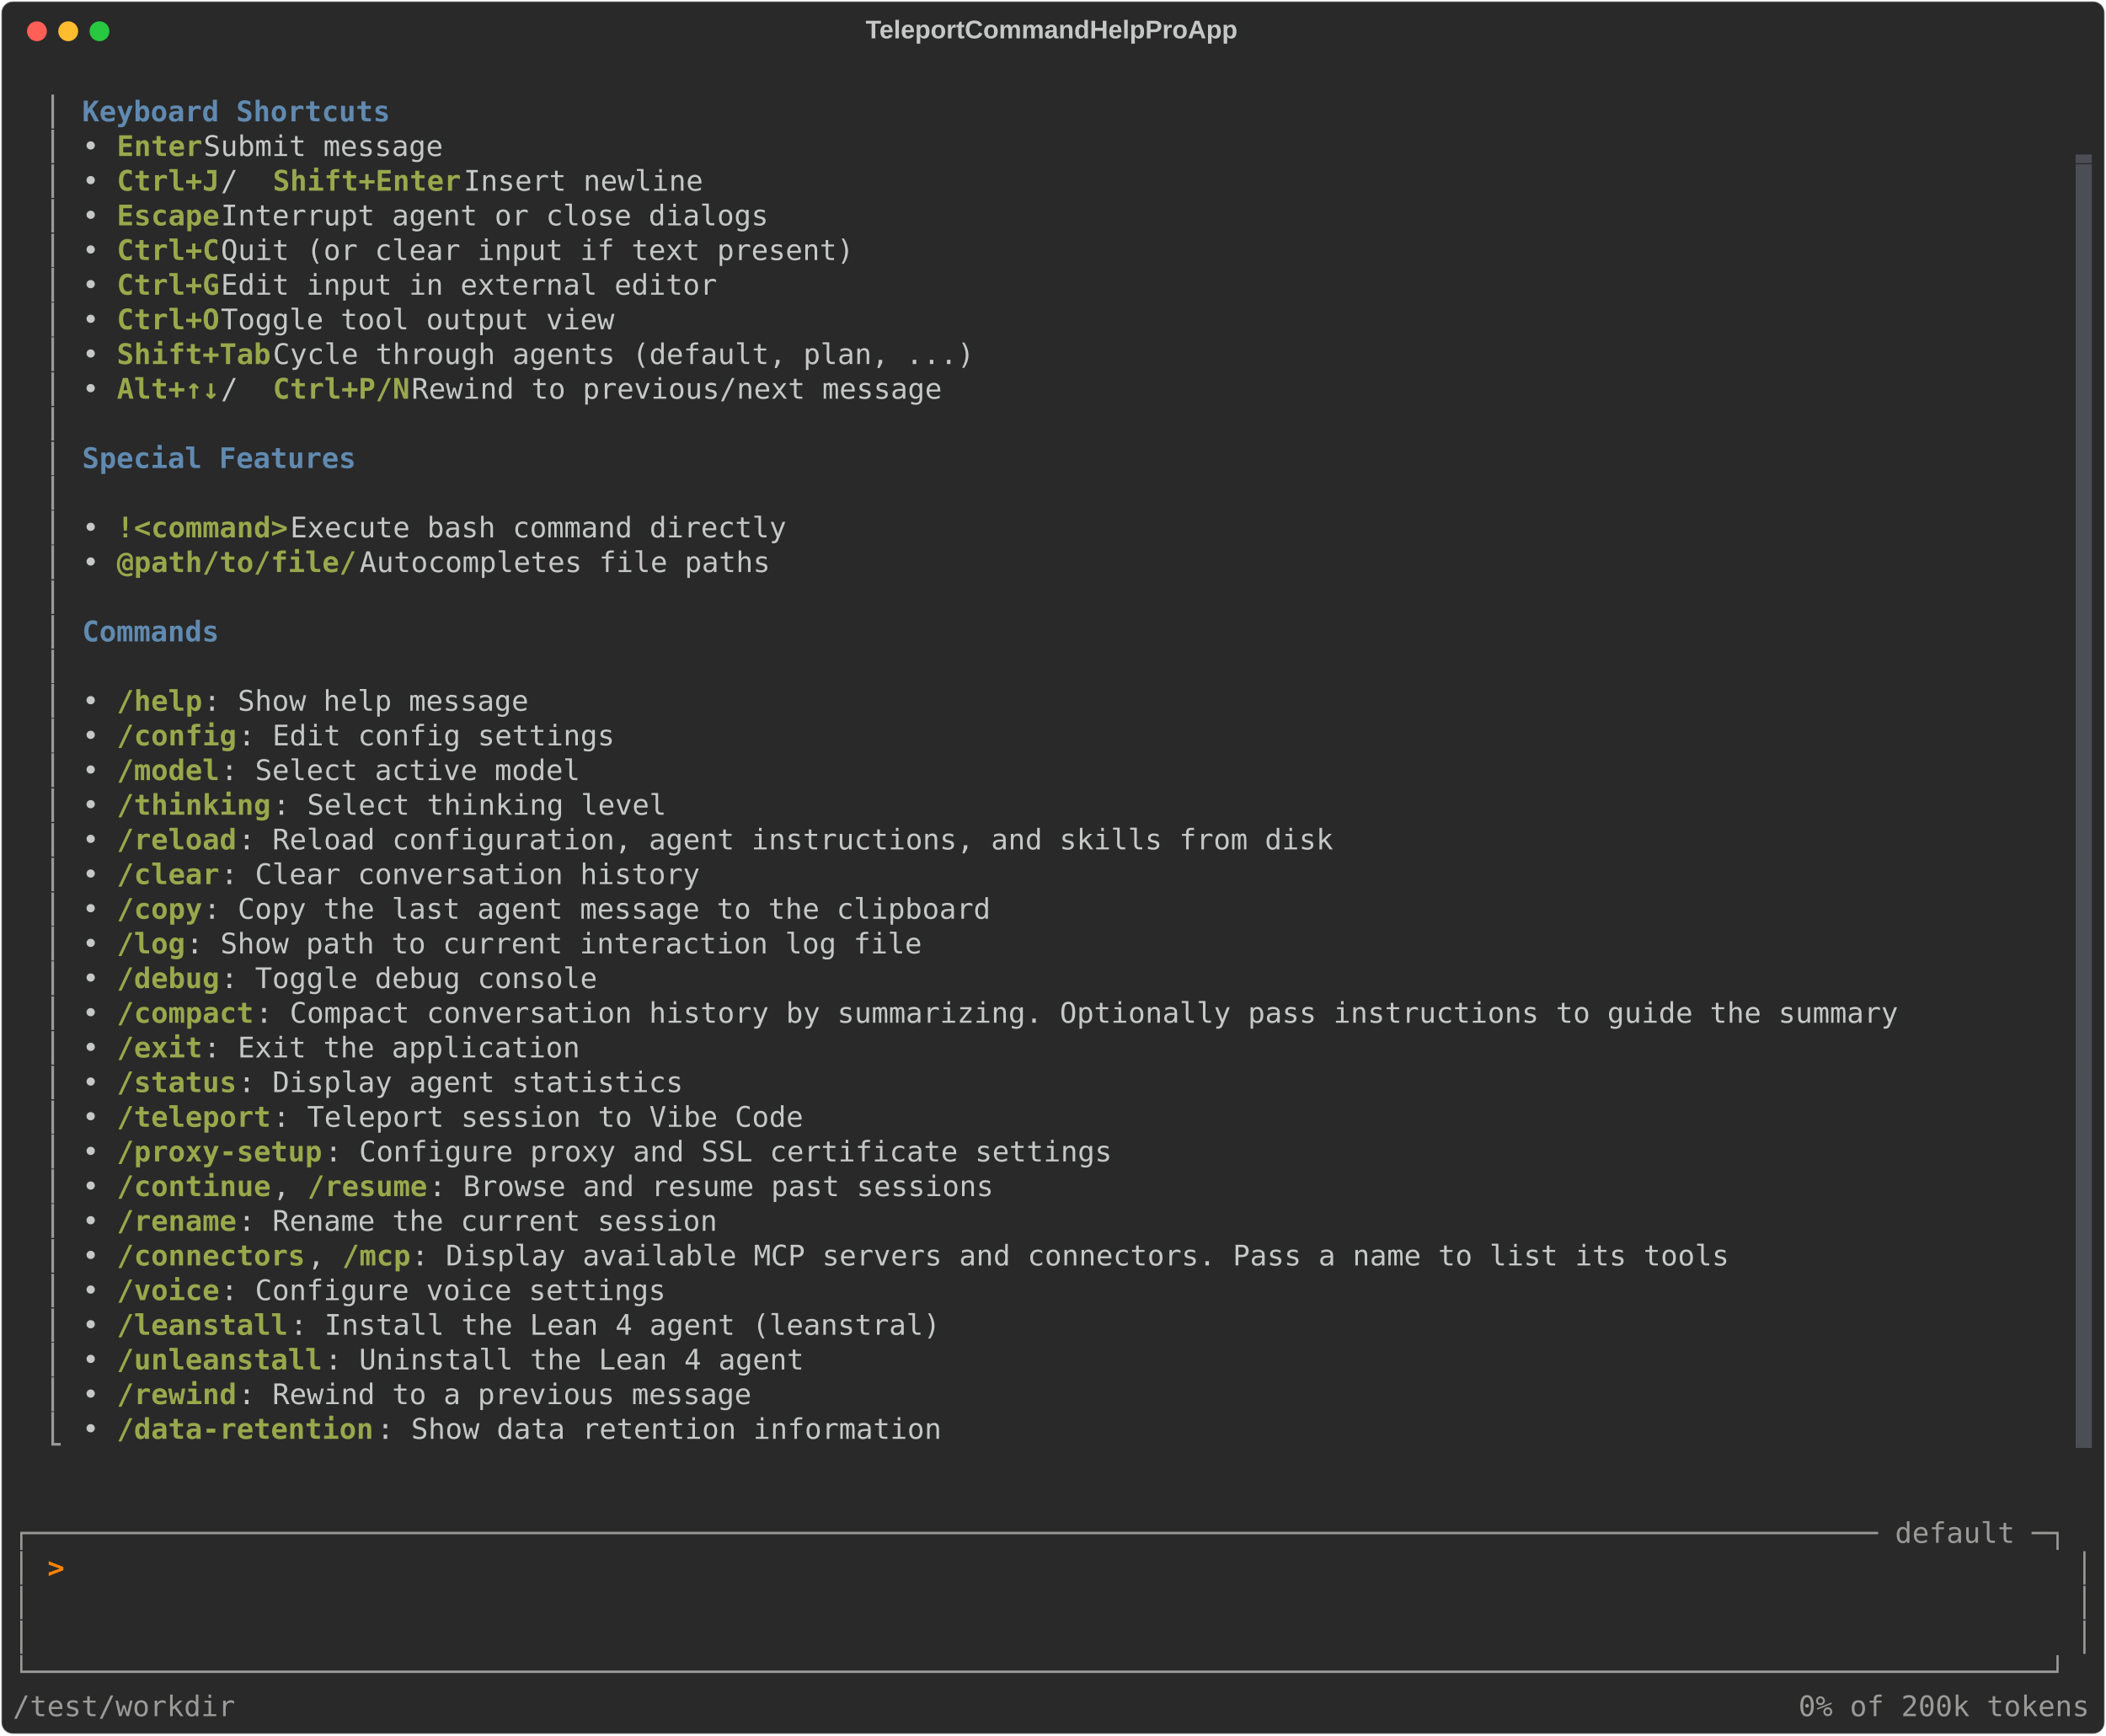
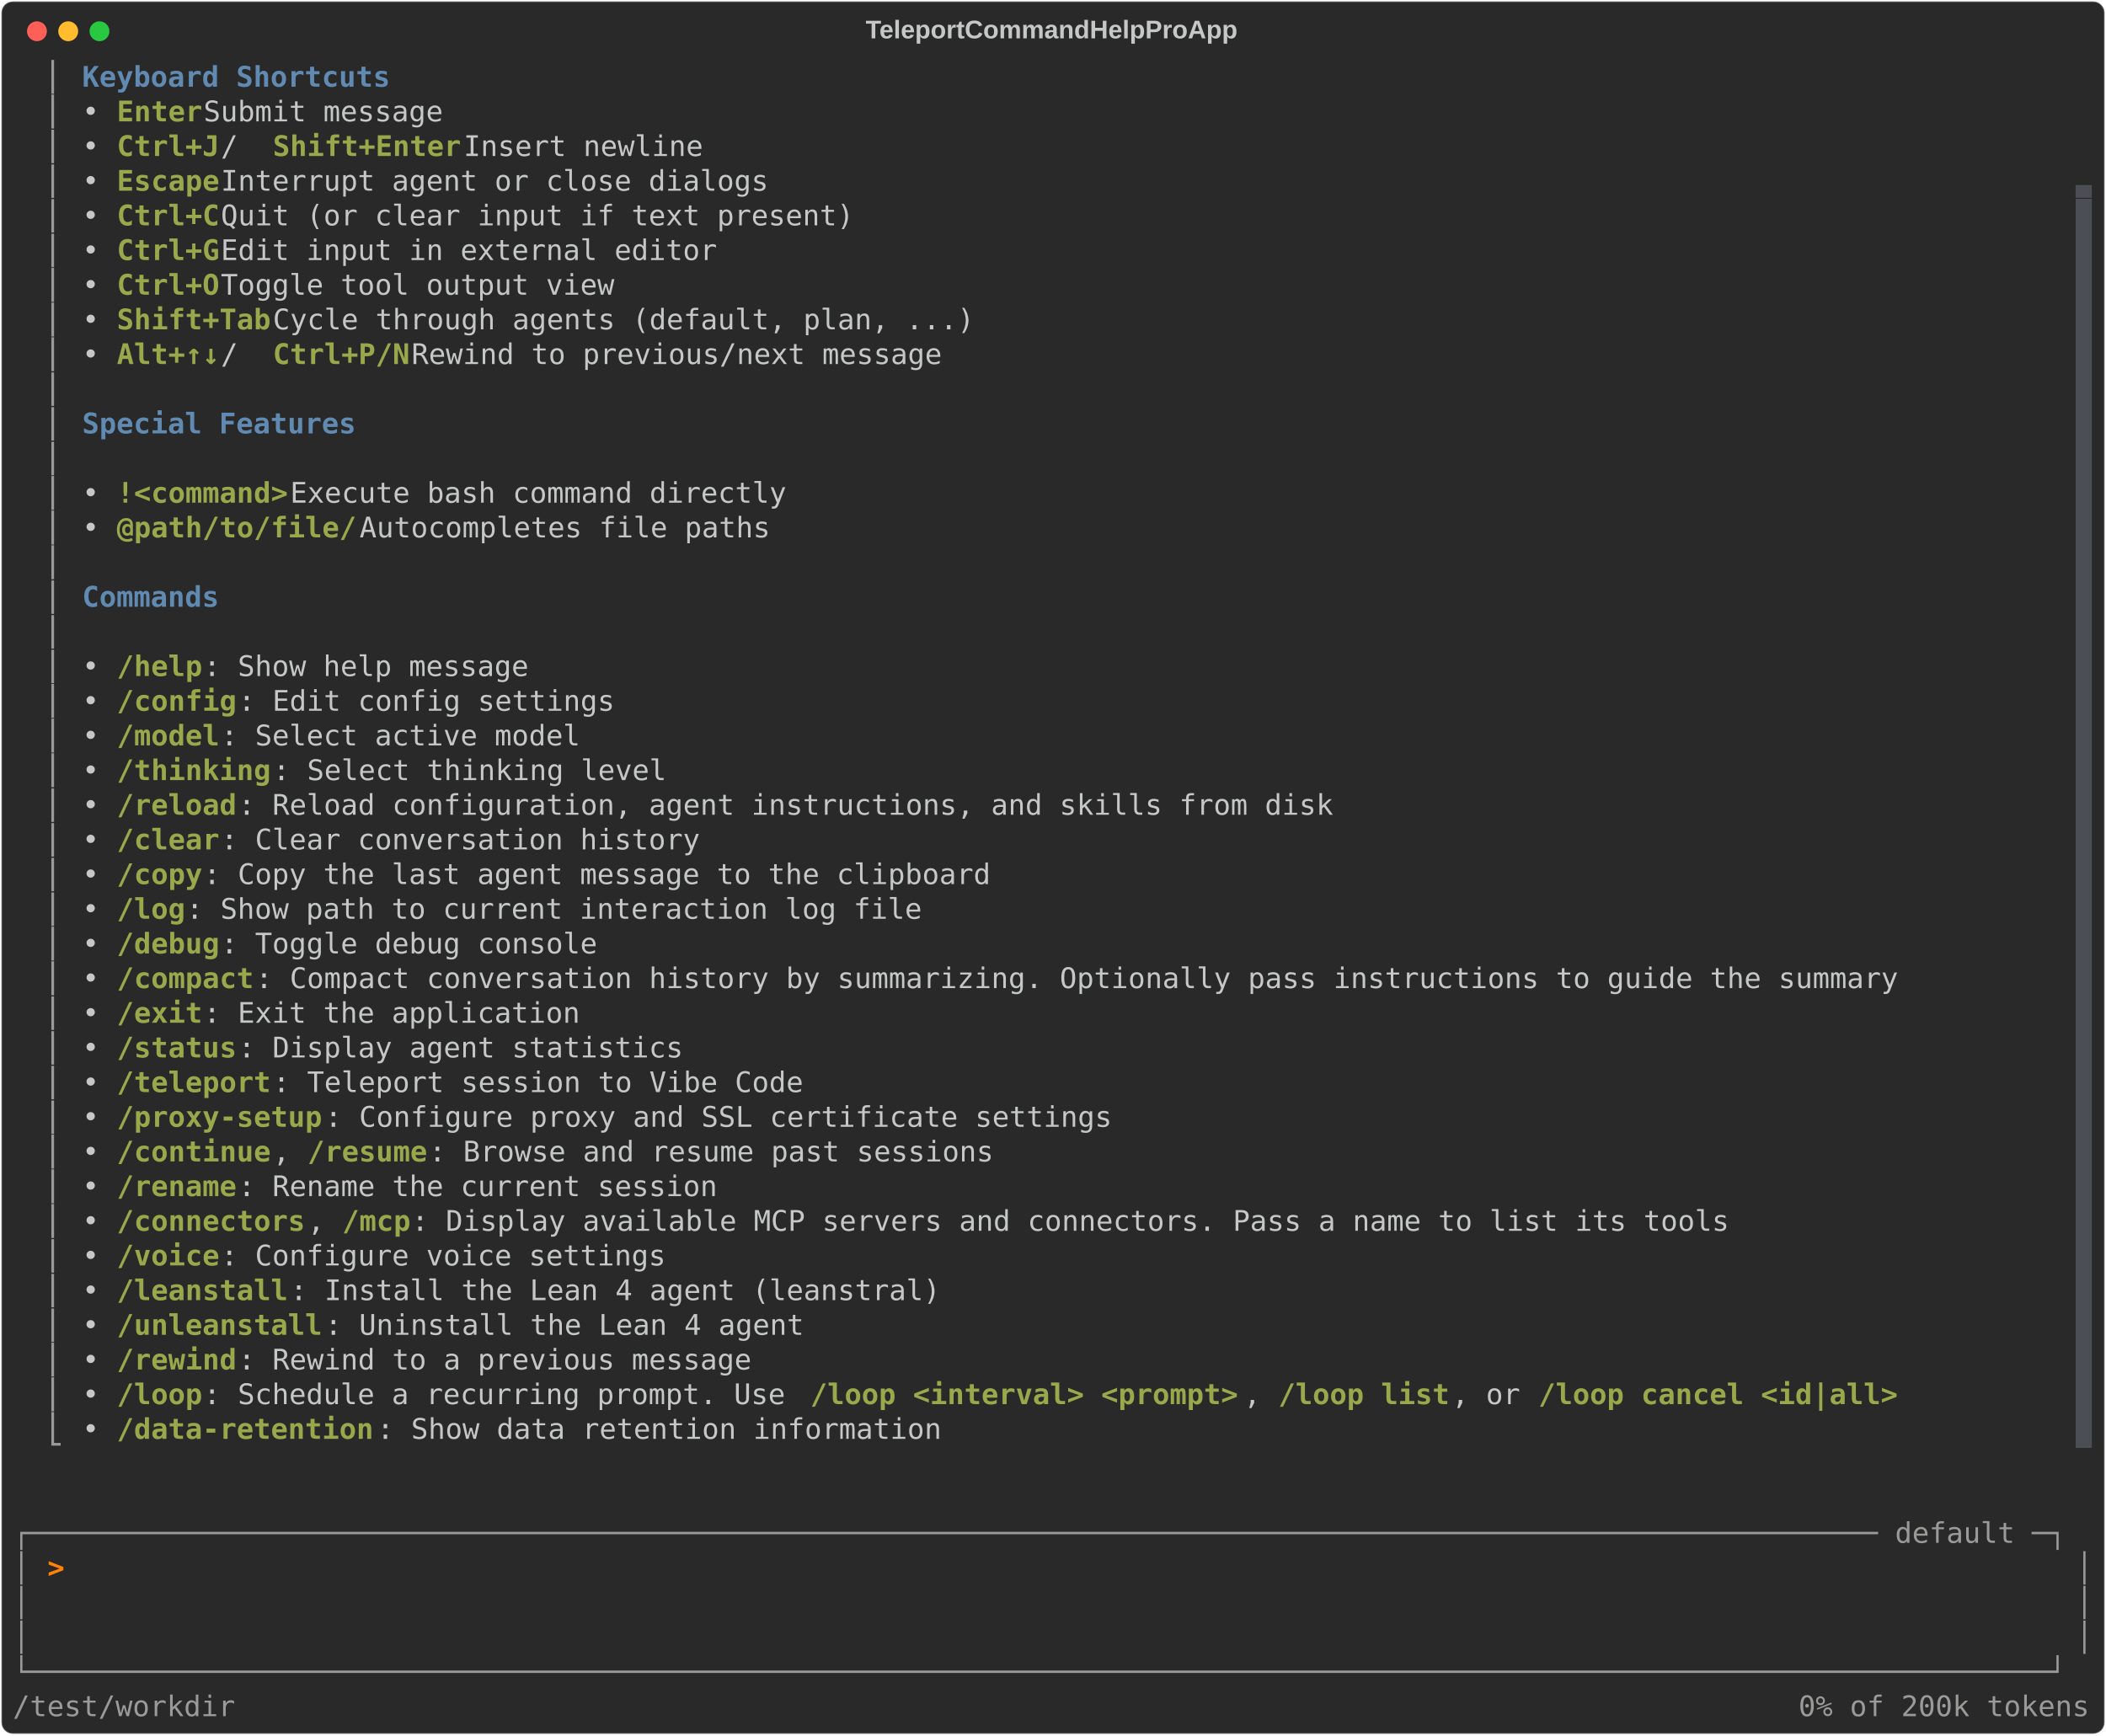
<svg xmlns="http://www.w3.org/2000/svg" class="rich-terminal" viewBox="0 0 1482 1221.2">
  <style>

    @font-face {
        font-family: "Fira Code";
        src: local("FiraCode-Regular"),
                url("https://cdnjs.cloudflare.com/ajax/libs/firacode/6.2.0/woff2/FiraCode-Regular.woff2") format("woff2"),
                url("https://cdnjs.cloudflare.com/ajax/libs/firacode/6.2.0/woff/FiraCode-Regular.woff") format("woff");
        font-style: normal;
        font-weight: 400;
    }
    @font-face {
        font-family: "Fira Code";
        src: local("FiraCode-Bold"),
                url("https://cdnjs.cloudflare.com/ajax/libs/firacode/6.2.0/woff2/FiraCode-Bold.woff2") format("woff2"),
                url("https://cdnjs.cloudflare.com/ajax/libs/firacode/6.2.0/woff/FiraCode-Bold.woff") format("woff");
        font-style: bold;
        font-weight: 700;
    }

    .terminal-matrix {
        font-family: Fira Code, monospace;
        font-size: 20px;
        line-height: 24.4px;
        font-variant-east-asian: full-width;
    }

    .terminal-title {
        font-size: 18px;
        font-weight: bold;
        font-family: arial;
    }

    .terminal-r1 { fill: #c5c8c6 }
.terminal-r2 { fill: #9a9b99 }
.terminal-r3 { fill: #608ab1;font-weight: bold }
.terminal-r4 { fill: #98a84b;font-weight: bold }
.terminal-r5 { fill: #4b4e55 }
.terminal-r6 { fill: #292929 }
.terminal-r7 { fill: #ff8205;font-weight: bold }
    </style>
  <defs>
    <clipPath id="terminal-clip-terminal">
      <rect x="0" y="0" width="1463.0" height="1170.2" />
    </clipPath>
    <clipPath id="terminal-line-0">
      <rect x="0" y="1.5" width="1464" height="24.65" />
    </clipPath>
    <clipPath id="terminal-line-1">
      <rect x="0" y="25.9" width="1464" height="24.65" />
    </clipPath>
    <clipPath id="terminal-line-2">
      <rect x="0" y="50.3" width="1464" height="24.65" />
    </clipPath>
    <clipPath id="terminal-line-3">
      <rect x="0" y="74.7" width="1464" height="24.65" />
    </clipPath>
    <clipPath id="terminal-line-4">
      <rect x="0" y="99.1" width="1464" height="24.65" />
    </clipPath>
    <clipPath id="terminal-line-5">
      <rect x="0" y="123.5" width="1464" height="24.65" />
    </clipPath>
    <clipPath id="terminal-line-6">
      <rect x="0" y="147.9" width="1464" height="24.65" />
    </clipPath>
    <clipPath id="terminal-line-7">
      <rect x="0" y="172.3" width="1464" height="24.65" />
    </clipPath>
    <clipPath id="terminal-line-8">
      <rect x="0" y="196.7" width="1464" height="24.65" />
    </clipPath>
    <clipPath id="terminal-line-9">
      <rect x="0" y="221.1" width="1464" height="24.65" />
    </clipPath>
    <clipPath id="terminal-line-10">
      <rect x="0" y="245.5" width="1464" height="24.65" />
    </clipPath>
    <clipPath id="terminal-line-11">
      <rect x="0" y="269.9" width="1464" height="24.65" />
    </clipPath>
    <clipPath id="terminal-line-12">
      <rect x="0" y="294.3" width="1464" height="24.65" />
    </clipPath>
    <clipPath id="terminal-line-13">
      <rect x="0" y="318.7" width="1464" height="24.65" />
    </clipPath>
    <clipPath id="terminal-line-14">
      <rect x="0" y="343.1" width="1464" height="24.65" />
    </clipPath>
    <clipPath id="terminal-line-15">
      <rect x="0" y="367.5" width="1464" height="24.65" />
    </clipPath>
    <clipPath id="terminal-line-16">
      <rect x="0" y="391.9" width="1464" height="24.65" />
    </clipPath>
    <clipPath id="terminal-line-17">
      <rect x="0" y="416.3" width="1464" height="24.65" />
    </clipPath>
    <clipPath id="terminal-line-18">
      <rect x="0" y="440.7" width="1464" height="24.65" />
    </clipPath>
    <clipPath id="terminal-line-19">
      <rect x="0" y="465.1" width="1464" height="24.65" />
    </clipPath>
    <clipPath id="terminal-line-20">
      <rect x="0" y="489.5" width="1464" height="24.65" />
    </clipPath>
    <clipPath id="terminal-line-21">
      <rect x="0" y="513.9" width="1464" height="24.65" />
    </clipPath>
    <clipPath id="terminal-line-22">
      <rect x="0" y="538.3" width="1464" height="24.65" />
    </clipPath>
    <clipPath id="terminal-line-23">
      <rect x="0" y="562.7" width="1464" height="24.65" />
    </clipPath>
    <clipPath id="terminal-line-24">
      <rect x="0" y="587.1" width="1464" height="24.65" />
    </clipPath>
    <clipPath id="terminal-line-25">
      <rect x="0" y="611.5" width="1464" height="24.65" />
    </clipPath>
    <clipPath id="terminal-line-26">
      <rect x="0" y="635.9" width="1464" height="24.65" />
    </clipPath>
    <clipPath id="terminal-line-27">
      <rect x="0" y="660.3" width="1464" height="24.65" />
    </clipPath>
    <clipPath id="terminal-line-28">
      <rect x="0" y="684.7" width="1464" height="24.65" />
    </clipPath>
    <clipPath id="terminal-line-29">
      <rect x="0" y="709.1" width="1464" height="24.65" />
    </clipPath>
    <clipPath id="terminal-line-30">
      <rect x="0" y="733.5" width="1464" height="24.65" />
    </clipPath>
    <clipPath id="terminal-line-31">
      <rect x="0" y="757.9" width="1464" height="24.65" />
    </clipPath>
    <clipPath id="terminal-line-32">
      <rect x="0" y="782.3" width="1464" height="24.65" />
    </clipPath>
    <clipPath id="terminal-line-33">
      <rect x="0" y="806.7" width="1464" height="24.65" />
    </clipPath>
    <clipPath id="terminal-line-34">
      <rect x="0" y="831.1" width="1464" height="24.65" />
    </clipPath>
    <clipPath id="terminal-line-35">
      <rect x="0" y="855.5" width="1464" height="24.65" />
    </clipPath>
    <clipPath id="terminal-line-36">
      <rect x="0" y="879.9" width="1464" height="24.65" />
    </clipPath>
    <clipPath id="terminal-line-37">
      <rect x="0" y="904.3" width="1464" height="24.65" />
    </clipPath>
    <clipPath id="terminal-line-38">
      <rect x="0" y="928.7" width="1464" height="24.65" />
    </clipPath>
    <clipPath id="terminal-line-39">
      <rect x="0" y="953.1" width="1464" height="24.65" />
    </clipPath>
    <clipPath id="terminal-line-40">
      <rect x="0" y="977.5" width="1464" height="24.65" />
    </clipPath>
    <clipPath id="terminal-line-41">
      <rect x="0" y="1001.9" width="1464" height="24.65" />
    </clipPath>
    <clipPath id="terminal-line-42">
      <rect x="0" y="1026.3" width="1464" height="24.65" />
    </clipPath>
    <clipPath id="terminal-line-43">
      <rect x="0" y="1050.7" width="1464" height="24.65" />
    </clipPath>
    <clipPath id="terminal-line-44">
      <rect x="0" y="1075.1" width="1464" height="24.65" />
    </clipPath>
    <clipPath id="terminal-line-45">
      <rect x="0" y="1099.5" width="1464" height="24.65" />
    </clipPath>
    <clipPath id="terminal-line-46">
      <rect x="0" y="1123.9" width="1464" height="24.65" />
    </clipPath>
  </defs>
  <rect fill="#292929" stroke="rgba(255,255,255,0.35)" stroke-width="1" x="1" y="1" width="1480" height="1219.2" rx="8" />
  <text class="terminal-title" fill="#c5c8c6" text-anchor="middle" x="740" y="27">TeleportCommandHelpProApp</text>
  <g transform="translate(26,22)">
    <circle cx="0" cy="0" r="7" fill="#ff5f57" />
    <circle cx="22" cy="0" r="7" fill="#febc2e" />
    <circle cx="44" cy="0" r="7" fill="#28c840" />
  </g>
  <g transform="translate(9, 41)" clip-path="url(#terminal-clip-terminal)">
-     <rect fill="#4b4e55" x="1451.8" y="74.7" width="12.2" height="24.65" shape-rendering="crispEdges" />
    <rect fill="#4b4e55" x="1451.8" y="99.1" width="12.2" height="24.65" shape-rendering="crispEdges" />
    <rect fill="#4b4e55" x="1451.8" y="123.5" width="12.2" height="24.65" shape-rendering="crispEdges" />
    <rect fill="#4b4e55" x="1451.8" y="147.9" width="12.2" height="24.65" shape-rendering="crispEdges" />
    <rect fill="#4b4e55" x="1451.8" y="172.3" width="12.2" height="24.65" shape-rendering="crispEdges" />
    <rect fill="#4b4e55" x="1451.8" y="196.7" width="12.2" height="24.65" shape-rendering="crispEdges" />
    <rect fill="#4b4e55" x="1451.8" y="221.1" width="12.2" height="24.65" shape-rendering="crispEdges" />
    <rect fill="#4b4e55" x="1451.8" y="245.5" width="12.2" height="24.65" shape-rendering="crispEdges" />
    <rect fill="#4b4e55" x="1451.8" y="269.9" width="12.2" height="24.65" shape-rendering="crispEdges" />
    <rect fill="#4b4e55" x="1451.8" y="294.3" width="12.2" height="24.65" shape-rendering="crispEdges" />
    <rect fill="#4b4e55" x="1451.8" y="318.7" width="12.2" height="24.65" shape-rendering="crispEdges" />
    <rect fill="#4b4e55" x="1451.8" y="343.1" width="12.2" height="24.65" shape-rendering="crispEdges" />
    <rect fill="#4b4e55" x="1451.8" y="367.5" width="12.2" height="24.65" shape-rendering="crispEdges" />
    <rect fill="#4b4e55" x="1451.8" y="391.9" width="12.2" height="24.65" shape-rendering="crispEdges" />
    <rect fill="#4b4e55" x="1451.8" y="416.3" width="12.2" height="24.65" shape-rendering="crispEdges" />
    <rect fill="#4b4e55" x="1451.8" y="440.7" width="12.2" height="24.65" shape-rendering="crispEdges" />
    <rect fill="#4b4e55" x="1451.8" y="465.1" width="12.2" height="24.65" shape-rendering="crispEdges" />
    <rect fill="#4b4e55" x="1451.8" y="489.5" width="12.2" height="24.65" shape-rendering="crispEdges" />
    <rect fill="#4b4e55" x="1451.8" y="513.9" width="12.2" height="24.65" shape-rendering="crispEdges" />
    <rect fill="#4b4e55" x="1451.8" y="538.3" width="12.2" height="24.65" shape-rendering="crispEdges" />
    <rect fill="#4b4e55" x="1451.8" y="562.7" width="12.2" height="24.65" shape-rendering="crispEdges" />
    <rect fill="#4b4e55" x="1451.8" y="587.1" width="12.2" height="24.65" shape-rendering="crispEdges" />
    <rect fill="#4b4e55" x="1451.8" y="611.5" width="12.2" height="24.65" shape-rendering="crispEdges" />
    <rect fill="#4b4e55" x="1451.8" y="635.9" width="12.2" height="24.65" shape-rendering="crispEdges" />
    <rect fill="#4b4e55" x="1451.8" y="660.3" width="12.2" height="24.65" shape-rendering="crispEdges" />
    <rect fill="#4b4e55" x="1451.8" y="684.7" width="12.2" height="24.65" shape-rendering="crispEdges" />
    <rect fill="#4b4e55" x="1451.8" y="709.1" width="12.2" height="24.65" shape-rendering="crispEdges" />
    <rect fill="#4b4e55" x="1451.8" y="733.5" width="12.2" height="24.65" shape-rendering="crispEdges" />
    <rect fill="#4b4e55" x="1451.8" y="757.9" width="12.2" height="24.65" shape-rendering="crispEdges" />
    <rect fill="#4b4e55" x="1451.8" y="782.3" width="12.2" height="24.65" shape-rendering="crispEdges" />
    <rect fill="#4b4e55" x="1451.8" y="806.7" width="12.2" height="24.65" shape-rendering="crispEdges" />
    <rect fill="#4b4e55" x="1451.8" y="831.1" width="12.2" height="24.65" shape-rendering="crispEdges" />
    <rect fill="#4b4e55" x="1451.8" y="855.5" width="12.2" height="24.65" shape-rendering="crispEdges" />
    <rect fill="#4b4e55" x="1451.8" y="879.9" width="12.2" height="24.65" shape-rendering="crispEdges" />
    <rect fill="#4b4e55" x="1451.8" y="904.3" width="12.2" height="24.65" shape-rendering="crispEdges" />
    <rect fill="#4b4e55" x="1451.8" y="928.7" width="12.2" height="24.65" shape-rendering="crispEdges" />
    <rect fill="#4b4e55" x="1451.8" y="953.1" width="12.2" height="24.65" shape-rendering="crispEdges" />
    <g class="terminal-matrix">
+       <text class="terminal-r2" x="24.4" y="20" textLength="12.2" clip-path="url(#terminal-line-0)">⎢</text>
+       <text class="terminal-r3" x="48.8" y="20" textLength="219.6" clip-path="url(#terminal-line-0)">Keyboard Shortcuts</text>
      <text class="terminal-r1" x="1464" y="20" textLength="12.2" clip-path="url(#terminal-line-0)">
</text>
      <text class="terminal-r2" x="24.4" y="44.4" textLength="12.2" clip-path="url(#terminal-line-1)">⎢</text>
-       <text class="terminal-r3" x="48.8" y="44.4" textLength="219.6" clip-path="url(#terminal-line-1)">Keyboard Shortcuts</text>
+       <text class="terminal-r1" x="48.8" y="44.4" textLength="24.4" clip-path="url(#terminal-line-1)">• </text>
+       <text class="terminal-r4" x="73.2" y="44.4" textLength="61" clip-path="url(#terminal-line-1)">Enter</text>
+       <text class="terminal-r1" x="134.2" y="44.4" textLength="183" clip-path="url(#terminal-line-1)"> Submit message</text>
      <text class="terminal-r1" x="1464" y="44.4" textLength="12.2" clip-path="url(#terminal-line-1)">
</text>
      <text class="terminal-r2" x="24.4" y="68.8" textLength="12.2" clip-path="url(#terminal-line-2)">⎢</text>
      <text class="terminal-r1" x="48.8" y="68.8" textLength="24.4" clip-path="url(#terminal-line-2)">• </text>
-       <text class="terminal-r4" x="73.2" y="68.8" textLength="61" clip-path="url(#terminal-line-2)">Enter</text>
-       <text class="terminal-r1" x="134.2" y="68.8" textLength="183" clip-path="url(#terminal-line-2)"> Submit message</text>
-       <text class="terminal-r5" x="1451.8" y="68.8" textLength="12.2" clip-path="url(#terminal-line-2)">▂</text>
+       <text class="terminal-r4" x="73.2" y="68.8" textLength="73.2" clip-path="url(#terminal-line-2)">Ctrl+J</text>
+       <text class="terminal-r1" x="146.4" y="68.8" textLength="36.6" clip-path="url(#terminal-line-2)"> / </text>
+       <text class="terminal-r4" x="183" y="68.8" textLength="134.2" clip-path="url(#terminal-line-2)">Shift+Enter</text>
+       <text class="terminal-r1" x="317.2" y="68.8" textLength="183" clip-path="url(#terminal-line-2)"> Insert newline</text>
      <text class="terminal-r1" x="1464" y="68.8" textLength="12.2" clip-path="url(#terminal-line-2)">
</text>
      <text class="terminal-r2" x="24.4" y="93.2" textLength="12.2" clip-path="url(#terminal-line-3)">⎢</text>
      <text class="terminal-r1" x="48.8" y="93.2" textLength="24.4" clip-path="url(#terminal-line-3)">• </text>
-       <text class="terminal-r4" x="73.2" y="93.2" textLength="73.2" clip-path="url(#terminal-line-3)">Ctrl+J</text>
-       <text class="terminal-r1" x="146.4" y="93.2" textLength="36.6" clip-path="url(#terminal-line-3)"> / </text>
-       <text class="terminal-r4" x="183" y="93.2" textLength="134.2" clip-path="url(#terminal-line-3)">Shift+Enter</text>
-       <text class="terminal-r1" x="317.2" y="93.2" textLength="183" clip-path="url(#terminal-line-3)"> Insert newline</text>
+       <text class="terminal-r4" x="73.2" y="93.2" textLength="73.2" clip-path="url(#terminal-line-3)">Escape</text>
+       <text class="terminal-r1" x="146.4" y="93.2" textLength="402.6" clip-path="url(#terminal-line-3)"> Interrupt agent or close dialogs</text>
+       <text class="terminal-r5" x="1451.8" y="93.2" textLength="12.2" clip-path="url(#terminal-line-3)">▃</text>
      <text class="terminal-r1" x="1464" y="93.2" textLength="12.2" clip-path="url(#terminal-line-3)">
</text>
      <text class="terminal-r2" x="24.4" y="117.6" textLength="12.2" clip-path="url(#terminal-line-4)">⎢</text>
      <text class="terminal-r1" x="48.8" y="117.6" textLength="24.4" clip-path="url(#terminal-line-4)">• </text>
-       <text class="terminal-r4" x="73.2" y="117.6" textLength="73.2" clip-path="url(#terminal-line-4)">Escape</text>
-       <text class="terminal-r1" x="146.4" y="117.6" textLength="402.6" clip-path="url(#terminal-line-4)"> Interrupt agent or close dialogs</text>
+       <text class="terminal-r4" x="73.2" y="117.6" textLength="73.2" clip-path="url(#terminal-line-4)">Ctrl+C</text>
+       <text class="terminal-r1" x="146.4" y="117.6" textLength="463.6" clip-path="url(#terminal-line-4)"> Quit (or clear input if text present)</text>
      <text class="terminal-r1" x="1464" y="117.6" textLength="12.2" clip-path="url(#terminal-line-4)">
</text>
      <text class="terminal-r2" x="24.4" y="142" textLength="12.2" clip-path="url(#terminal-line-5)">⎢</text>
      <text class="terminal-r1" x="48.8" y="142" textLength="24.4" clip-path="url(#terminal-line-5)">• </text>
-       <text class="terminal-r4" x="73.2" y="142" textLength="73.2" clip-path="url(#terminal-line-5)">Ctrl+C</text>
-       <text class="terminal-r1" x="146.4" y="142" textLength="463.6" clip-path="url(#terminal-line-5)"> Quit (or clear input if text present)</text>
+       <text class="terminal-r4" x="73.2" y="142" textLength="73.2" clip-path="url(#terminal-line-5)">Ctrl+G</text>
+       <text class="terminal-r1" x="146.4" y="142" textLength="366" clip-path="url(#terminal-line-5)"> Edit input in external editor</text>
      <text class="terminal-r1" x="1464" y="142" textLength="12.2" clip-path="url(#terminal-line-5)">
</text>
      <text class="terminal-r2" x="24.4" y="166.4" textLength="12.2" clip-path="url(#terminal-line-6)">⎢</text>
      <text class="terminal-r1" x="48.8" y="166.4" textLength="24.4" clip-path="url(#terminal-line-6)">• </text>
-       <text class="terminal-r4" x="73.2" y="166.4" textLength="73.2" clip-path="url(#terminal-line-6)">Ctrl+G</text>
-       <text class="terminal-r1" x="146.4" y="166.4" textLength="366" clip-path="url(#terminal-line-6)"> Edit input in external editor</text>
+       <text class="terminal-r4" x="73.2" y="166.4" textLength="73.2" clip-path="url(#terminal-line-6)">Ctrl+O</text>
+       <text class="terminal-r1" x="146.4" y="166.4" textLength="292.8" clip-path="url(#terminal-line-6)"> Toggle tool output view</text>
      <text class="terminal-r1" x="1464" y="166.4" textLength="12.2" clip-path="url(#terminal-line-6)">
</text>
      <text class="terminal-r2" x="24.4" y="190.8" textLength="12.2" clip-path="url(#terminal-line-7)">⎢</text>
      <text class="terminal-r1" x="48.8" y="190.8" textLength="24.4" clip-path="url(#terminal-line-7)">• </text>
-       <text class="terminal-r4" x="73.2" y="190.8" textLength="73.2" clip-path="url(#terminal-line-7)">Ctrl+O</text>
-       <text class="terminal-r1" x="146.4" y="190.8" textLength="292.8" clip-path="url(#terminal-line-7)"> Toggle tool output view</text>
+       <text class="terminal-r4" x="73.2" y="190.8" textLength="109.8" clip-path="url(#terminal-line-7)">Shift+Tab</text>
+       <text class="terminal-r1" x="183" y="190.8" textLength="512.4" clip-path="url(#terminal-line-7)"> Cycle through agents (default, plan, ...)</text>
      <text class="terminal-r1" x="1464" y="190.8" textLength="12.2" clip-path="url(#terminal-line-7)">
</text>
      <text class="terminal-r2" x="24.4" y="215.2" textLength="12.2" clip-path="url(#terminal-line-8)">⎢</text>
      <text class="terminal-r1" x="48.8" y="215.2" textLength="24.4" clip-path="url(#terminal-line-8)">• </text>
-       <text class="terminal-r4" x="73.2" y="215.2" textLength="109.8" clip-path="url(#terminal-line-8)">Shift+Tab</text>
-       <text class="terminal-r1" x="183" y="215.2" textLength="512.4" clip-path="url(#terminal-line-8)"> Cycle through agents (default, plan, ...)</text>
+       <text class="terminal-r4" x="73.2" y="215.2" textLength="73.2" clip-path="url(#terminal-line-8)">Alt+↑↓</text>
+       <text class="terminal-r1" x="146.4" y="215.2" textLength="36.6" clip-path="url(#terminal-line-8)"> / </text>
+       <text class="terminal-r4" x="183" y="215.2" textLength="97.6" clip-path="url(#terminal-line-8)">Ctrl+P/N</text>
+       <text class="terminal-r1" x="280.6" y="215.2" textLength="390.4" clip-path="url(#terminal-line-8)"> Rewind to previous/next message</text>
      <text class="terminal-r1" x="1464" y="215.2" textLength="12.2" clip-path="url(#terminal-line-8)">
</text>
      <text class="terminal-r2" x="24.4" y="239.6" textLength="12.2" clip-path="url(#terminal-line-9)">⎢</text>
-       <text class="terminal-r1" x="48.8" y="239.6" textLength="24.4" clip-path="url(#terminal-line-9)">• </text>
-       <text class="terminal-r4" x="73.2" y="239.6" textLength="73.2" clip-path="url(#terminal-line-9)">Alt+↑↓</text>
-       <text class="terminal-r1" x="146.4" y="239.6" textLength="36.6" clip-path="url(#terminal-line-9)"> / </text>
-       <text class="terminal-r4" x="183" y="239.6" textLength="97.6" clip-path="url(#terminal-line-9)">Ctrl+P/N</text>
-       <text class="terminal-r1" x="280.6" y="239.6" textLength="390.4" clip-path="url(#terminal-line-9)"> Rewind to previous/next message</text>
      <text class="terminal-r1" x="1464" y="239.6" textLength="12.2" clip-path="url(#terminal-line-9)">
</text>
      <text class="terminal-r2" x="24.4" y="264" textLength="12.2" clip-path="url(#terminal-line-10)">⎢</text>
+       <text class="terminal-r3" x="48.8" y="264" textLength="195.2" clip-path="url(#terminal-line-10)">Special Features</text>
      <text class="terminal-r1" x="1464" y="264" textLength="12.2" clip-path="url(#terminal-line-10)">
</text>
      <text class="terminal-r2" x="24.4" y="288.4" textLength="12.2" clip-path="url(#terminal-line-11)">⎢</text>
-       <text class="terminal-r3" x="48.8" y="288.4" textLength="195.2" clip-path="url(#terminal-line-11)">Special Features</text>
      <text class="terminal-r1" x="1464" y="288.4" textLength="12.2" clip-path="url(#terminal-line-11)">
</text>
      <text class="terminal-r2" x="24.4" y="312.8" textLength="12.2" clip-path="url(#terminal-line-12)">⎢</text>
+       <text class="terminal-r1" x="48.8" y="312.8" textLength="24.4" clip-path="url(#terminal-line-12)">• </text>
+       <text class="terminal-r4" x="73.2" y="312.8" textLength="122" clip-path="url(#terminal-line-12)">!&lt;command&gt;</text>
+       <text class="terminal-r1" x="195.2" y="312.8" textLength="366" clip-path="url(#terminal-line-12)"> Execute bash command directly</text>
      <text class="terminal-r1" x="1464" y="312.8" textLength="12.2" clip-path="url(#terminal-line-12)">
</text>
      <text class="terminal-r2" x="24.4" y="337.2" textLength="12.2" clip-path="url(#terminal-line-13)">⎢</text>
      <text class="terminal-r1" x="48.8" y="337.2" textLength="24.4" clip-path="url(#terminal-line-13)">• </text>
-       <text class="terminal-r4" x="73.2" y="337.2" textLength="122" clip-path="url(#terminal-line-13)">!&lt;command&gt;</text>
-       <text class="terminal-r1" x="195.2" y="337.2" textLength="366" clip-path="url(#terminal-line-13)"> Execute bash command directly</text>
+       <text class="terminal-r4" x="73.2" y="337.2" textLength="170.8" clip-path="url(#terminal-line-13)">@path/to/file/</text>
+       <text class="terminal-r1" x="244" y="337.2" textLength="305" clip-path="url(#terminal-line-13)"> Autocompletes file paths</text>
      <text class="terminal-r1" x="1464" y="337.2" textLength="12.2" clip-path="url(#terminal-line-13)">
</text>
      <text class="terminal-r2" x="24.4" y="361.6" textLength="12.2" clip-path="url(#terminal-line-14)">⎢</text>
-       <text class="terminal-r1" x="48.8" y="361.6" textLength="24.4" clip-path="url(#terminal-line-14)">• </text>
-       <text class="terminal-r4" x="73.2" y="361.6" textLength="170.8" clip-path="url(#terminal-line-14)">@path/to/file/</text>
-       <text class="terminal-r1" x="244" y="361.6" textLength="305" clip-path="url(#terminal-line-14)"> Autocompletes file paths</text>
      <text class="terminal-r1" x="1464" y="361.6" textLength="12.2" clip-path="url(#terminal-line-14)">
</text>
      <text class="terminal-r2" x="24.4" y="386" textLength="12.2" clip-path="url(#terminal-line-15)">⎢</text>
+       <text class="terminal-r3" x="48.8" y="386" textLength="97.6" clip-path="url(#terminal-line-15)">Commands</text>
      <text class="terminal-r1" x="1464" y="386" textLength="12.2" clip-path="url(#terminal-line-15)">
</text>
      <text class="terminal-r2" x="24.4" y="410.4" textLength="12.2" clip-path="url(#terminal-line-16)">⎢</text>
-       <text class="terminal-r3" x="48.8" y="410.4" textLength="97.6" clip-path="url(#terminal-line-16)">Commands</text>
      <text class="terminal-r1" x="1464" y="410.4" textLength="12.2" clip-path="url(#terminal-line-16)">
</text>
      <text class="terminal-r2" x="24.4" y="434.8" textLength="12.2" clip-path="url(#terminal-line-17)">⎢</text>
+       <text class="terminal-r1" x="48.8" y="434.8" textLength="24.4" clip-path="url(#terminal-line-17)">• </text>
+       <text class="terminal-r4" x="73.2" y="434.8" textLength="61" clip-path="url(#terminal-line-17)">/help</text>
+       <text class="terminal-r1" x="134.2" y="434.8" textLength="231.8" clip-path="url(#terminal-line-17)">: Show help message</text>
      <text class="terminal-r1" x="1464" y="434.8" textLength="12.2" clip-path="url(#terminal-line-17)">
</text>
      <text class="terminal-r2" x="24.4" y="459.2" textLength="12.2" clip-path="url(#terminal-line-18)">⎢</text>
      <text class="terminal-r1" x="48.8" y="459.2" textLength="24.4" clip-path="url(#terminal-line-18)">• </text>
-       <text class="terminal-r4" x="73.2" y="459.2" textLength="61" clip-path="url(#terminal-line-18)">/help</text>
-       <text class="terminal-r1" x="134.2" y="459.2" textLength="231.8" clip-path="url(#terminal-line-18)">: Show help message</text>
+       <text class="terminal-r4" x="73.2" y="459.2" textLength="85.4" clip-path="url(#terminal-line-18)">/config</text>
+       <text class="terminal-r1" x="158.6" y="459.2" textLength="268.4" clip-path="url(#terminal-line-18)">: Edit config settings</text>
      <text class="terminal-r1" x="1464" y="459.2" textLength="12.2" clip-path="url(#terminal-line-18)">
</text>
      <text class="terminal-r2" x="24.4" y="483.6" textLength="12.2" clip-path="url(#terminal-line-19)">⎢</text>
      <text class="terminal-r1" x="48.8" y="483.6" textLength="24.4" clip-path="url(#terminal-line-19)">• </text>
-       <text class="terminal-r4" x="73.2" y="483.6" textLength="85.4" clip-path="url(#terminal-line-19)">/config</text>
-       <text class="terminal-r1" x="158.6" y="483.6" textLength="268.4" clip-path="url(#terminal-line-19)">: Edit config settings</text>
+       <text class="terminal-r4" x="73.2" y="483.6" textLength="73.2" clip-path="url(#terminal-line-19)">/model</text>
+       <text class="terminal-r1" x="146.4" y="483.6" textLength="256.2" clip-path="url(#terminal-line-19)">: Select active model</text>
      <text class="terminal-r1" x="1464" y="483.6" textLength="12.2" clip-path="url(#terminal-line-19)">
</text>
      <text class="terminal-r2" x="24.4" y="508" textLength="12.2" clip-path="url(#terminal-line-20)">⎢</text>
      <text class="terminal-r1" x="48.8" y="508" textLength="24.4" clip-path="url(#terminal-line-20)">• </text>
-       <text class="terminal-r4" x="73.2" y="508" textLength="73.2" clip-path="url(#terminal-line-20)">/model</text>
-       <text class="terminal-r1" x="146.4" y="508" textLength="256.2" clip-path="url(#terminal-line-20)">: Select active model</text>
+       <text class="terminal-r4" x="73.2" y="508" textLength="109.8" clip-path="url(#terminal-line-20)">/thinking</text>
+       <text class="terminal-r1" x="183" y="508" textLength="280.6" clip-path="url(#terminal-line-20)">: Select thinking level</text>
      <text class="terminal-r1" x="1464" y="508" textLength="12.2" clip-path="url(#terminal-line-20)">
</text>
      <text class="terminal-r2" x="24.4" y="532.4" textLength="12.2" clip-path="url(#terminal-line-21)">⎢</text>
      <text class="terminal-r1" x="48.8" y="532.4" textLength="24.4" clip-path="url(#terminal-line-21)">• </text>
-       <text class="terminal-r4" x="73.2" y="532.4" textLength="109.8" clip-path="url(#terminal-line-21)">/thinking</text>
-       <text class="terminal-r1" x="183" y="532.4" textLength="280.6" clip-path="url(#terminal-line-21)">: Select thinking level</text>
+       <text class="terminal-r4" x="73.2" y="532.4" textLength="85.4" clip-path="url(#terminal-line-21)">/reload</text>
+       <text class="terminal-r1" x="158.6" y="532.4" textLength="780.8" clip-path="url(#terminal-line-21)">: Reload configuration, agent instructions, and skills from disk</text>
      <text class="terminal-r1" x="1464" y="532.4" textLength="12.2" clip-path="url(#terminal-line-21)">
</text>
      <text class="terminal-r2" x="24.4" y="556.8" textLength="12.2" clip-path="url(#terminal-line-22)">⎢</text>
      <text class="terminal-r1" x="48.8" y="556.8" textLength="24.4" clip-path="url(#terminal-line-22)">• </text>
-       <text class="terminal-r4" x="73.2" y="556.8" textLength="85.4" clip-path="url(#terminal-line-22)">/reload</text>
-       <text class="terminal-r1" x="158.6" y="556.8" textLength="780.8" clip-path="url(#terminal-line-22)">: Reload configuration, agent instructions, and skills from disk</text>
+       <text class="terminal-r4" x="73.2" y="556.8" textLength="73.2" clip-path="url(#terminal-line-22)">/clear</text>
+       <text class="terminal-r1" x="146.4" y="556.8" textLength="341.6" clip-path="url(#terminal-line-22)">: Clear conversation history</text>
      <text class="terminal-r1" x="1464" y="556.8" textLength="12.2" clip-path="url(#terminal-line-22)">
</text>
      <text class="terminal-r2" x="24.4" y="581.2" textLength="12.2" clip-path="url(#terminal-line-23)">⎢</text>
      <text class="terminal-r1" x="48.8" y="581.2" textLength="24.4" clip-path="url(#terminal-line-23)">• </text>
-       <text class="terminal-r4" x="73.2" y="581.2" textLength="73.2" clip-path="url(#terminal-line-23)">/clear</text>
-       <text class="terminal-r1" x="146.4" y="581.2" textLength="341.6" clip-path="url(#terminal-line-23)">: Clear conversation history</text>
+       <text class="terminal-r4" x="73.2" y="581.2" textLength="61" clip-path="url(#terminal-line-23)">/copy</text>
+       <text class="terminal-r1" x="134.2" y="581.2" textLength="561.2" clip-path="url(#terminal-line-23)">: Copy the last agent message to the clipboard</text>
      <text class="terminal-r1" x="1464" y="581.2" textLength="12.2" clip-path="url(#terminal-line-23)">
</text>
      <text class="terminal-r2" x="24.4" y="605.6" textLength="12.2" clip-path="url(#terminal-line-24)">⎢</text>
      <text class="terminal-r1" x="48.8" y="605.6" textLength="24.4" clip-path="url(#terminal-line-24)">• </text>
-       <text class="terminal-r4" x="73.2" y="605.6" textLength="61" clip-path="url(#terminal-line-24)">/copy</text>
-       <text class="terminal-r1" x="134.2" y="605.6" textLength="561.2" clip-path="url(#terminal-line-24)">: Copy the last agent message to the clipboard</text>
+       <text class="terminal-r4" x="73.2" y="605.6" textLength="48.8" clip-path="url(#terminal-line-24)">/log</text>
+       <text class="terminal-r1" x="122" y="605.6" textLength="524.6" clip-path="url(#terminal-line-24)">: Show path to current interaction log file</text>
      <text class="terminal-r1" x="1464" y="605.6" textLength="12.2" clip-path="url(#terminal-line-24)">
</text>
      <text class="terminal-r2" x="24.4" y="630" textLength="12.2" clip-path="url(#terminal-line-25)">⎢</text>
      <text class="terminal-r1" x="48.8" y="630" textLength="24.4" clip-path="url(#terminal-line-25)">• </text>
-       <text class="terminal-r4" x="73.2" y="630" textLength="48.8" clip-path="url(#terminal-line-25)">/log</text>
-       <text class="terminal-r1" x="122" y="630" textLength="524.6" clip-path="url(#terminal-line-25)">: Show path to current interaction log file</text>
+       <text class="terminal-r4" x="73.2" y="630" textLength="73.2" clip-path="url(#terminal-line-25)">/debug</text>
+       <text class="terminal-r1" x="146.4" y="630" textLength="268.4" clip-path="url(#terminal-line-25)">: Toggle debug console</text>
      <text class="terminal-r1" x="1464" y="630" textLength="12.2" clip-path="url(#terminal-line-25)">
</text>
      <text class="terminal-r2" x="24.4" y="654.4" textLength="12.2" clip-path="url(#terminal-line-26)">⎢</text>
      <text class="terminal-r1" x="48.8" y="654.4" textLength="24.4" clip-path="url(#terminal-line-26)">• </text>
-       <text class="terminal-r4" x="73.2" y="654.4" textLength="73.2" clip-path="url(#terminal-line-26)">/debug</text>
-       <text class="terminal-r1" x="146.4" y="654.4" textLength="268.4" clip-path="url(#terminal-line-26)">: Toggle debug console</text>
+       <text class="terminal-r4" x="73.2" y="654.4" textLength="97.6" clip-path="url(#terminal-line-26)">/compact</text>
+       <text class="terminal-r1" x="170.8" y="654.4" textLength="1171.2" clip-path="url(#terminal-line-26)">: Compact conversation history by summarizing. Optionally pass instructions to guide the summary</text>
      <text class="terminal-r1" x="1464" y="654.4" textLength="12.2" clip-path="url(#terminal-line-26)">
</text>
      <text class="terminal-r2" x="24.4" y="678.8" textLength="12.2" clip-path="url(#terminal-line-27)">⎢</text>
      <text class="terminal-r1" x="48.8" y="678.8" textLength="24.4" clip-path="url(#terminal-line-27)">• </text>
-       <text class="terminal-r4" x="73.2" y="678.8" textLength="97.6" clip-path="url(#terminal-line-27)">/compact</text>
-       <text class="terminal-r1" x="170.8" y="678.8" textLength="1171.2" clip-path="url(#terminal-line-27)">: Compact conversation history by summarizing. Optionally pass instructions to guide the summary</text>
+       <text class="terminal-r4" x="73.2" y="678.8" textLength="61" clip-path="url(#terminal-line-27)">/exit</text>
+       <text class="terminal-r1" x="134.2" y="678.8" textLength="268.4" clip-path="url(#terminal-line-27)">: Exit the application</text>
      <text class="terminal-r1" x="1464" y="678.8" textLength="12.2" clip-path="url(#terminal-line-27)">
</text>
      <text class="terminal-r2" x="24.4" y="703.2" textLength="12.2" clip-path="url(#terminal-line-28)">⎢</text>
      <text class="terminal-r1" x="48.8" y="703.2" textLength="24.4" clip-path="url(#terminal-line-28)">• </text>
-       <text class="terminal-r4" x="73.2" y="703.2" textLength="61" clip-path="url(#terminal-line-28)">/exit</text>
-       <text class="terminal-r1" x="134.2" y="703.2" textLength="268.4" clip-path="url(#terminal-line-28)">: Exit the application</text>
+       <text class="terminal-r4" x="73.2" y="703.2" textLength="85.4" clip-path="url(#terminal-line-28)">/status</text>
+       <text class="terminal-r1" x="158.6" y="703.2" textLength="317.2" clip-path="url(#terminal-line-28)">: Display agent statistics</text>
      <text class="terminal-r1" x="1464" y="703.2" textLength="12.2" clip-path="url(#terminal-line-28)">
</text>
      <text class="terminal-r2" x="24.4" y="727.6" textLength="12.2" clip-path="url(#terminal-line-29)">⎢</text>
      <text class="terminal-r1" x="48.8" y="727.6" textLength="24.4" clip-path="url(#terminal-line-29)">• </text>
-       <text class="terminal-r4" x="73.2" y="727.6" textLength="85.4" clip-path="url(#terminal-line-29)">/status</text>
-       <text class="terminal-r1" x="158.6" y="727.6" textLength="317.2" clip-path="url(#terminal-line-29)">: Display agent statistics</text>
+       <text class="terminal-r4" x="73.2" y="727.6" textLength="109.8" clip-path="url(#terminal-line-29)">/teleport</text>
+       <text class="terminal-r1" x="183" y="727.6" textLength="378.2" clip-path="url(#terminal-line-29)">: Teleport session to Vibe Code</text>
      <text class="terminal-r1" x="1464" y="727.6" textLength="12.2" clip-path="url(#terminal-line-29)">
</text>
      <text class="terminal-r2" x="24.4" y="752" textLength="12.2" clip-path="url(#terminal-line-30)">⎢</text>
      <text class="terminal-r1" x="48.8" y="752" textLength="24.4" clip-path="url(#terminal-line-30)">• </text>
-       <text class="terminal-r4" x="73.2" y="752" textLength="109.8" clip-path="url(#terminal-line-30)">/teleport</text>
-       <text class="terminal-r1" x="183" y="752" textLength="378.2" clip-path="url(#terminal-line-30)">: Teleport session to Vibe Code</text>
+       <text class="terminal-r4" x="73.2" y="752" textLength="146.4" clip-path="url(#terminal-line-30)">/proxy-setup</text>
+       <text class="terminal-r1" x="219.6" y="752" textLength="561.2" clip-path="url(#terminal-line-30)">: Configure proxy and SSL certificate settings</text>
      <text class="terminal-r1" x="1464" y="752" textLength="12.2" clip-path="url(#terminal-line-30)">
</text>
      <text class="terminal-r2" x="24.4" y="776.4" textLength="12.2" clip-path="url(#terminal-line-31)">⎢</text>
      <text class="terminal-r1" x="48.8" y="776.4" textLength="24.4" clip-path="url(#terminal-line-31)">• </text>
-       <text class="terminal-r4" x="73.2" y="776.4" textLength="146.4" clip-path="url(#terminal-line-31)">/proxy-setup</text>
-       <text class="terminal-r1" x="219.6" y="776.4" textLength="561.2" clip-path="url(#terminal-line-31)">: Configure proxy and SSL certificate settings</text>
+       <text class="terminal-r4" x="73.2" y="776.4" textLength="109.8" clip-path="url(#terminal-line-31)">/continue</text>
+       <text class="terminal-r1" x="183" y="776.4" textLength="24.4" clip-path="url(#terminal-line-31)">, </text>
+       <text class="terminal-r4" x="207.4" y="776.4" textLength="85.4" clip-path="url(#terminal-line-31)">/resume</text>
+       <text class="terminal-r1" x="292.8" y="776.4" textLength="402.6" clip-path="url(#terminal-line-31)">: Browse and resume past sessions</text>
      <text class="terminal-r1" x="1464" y="776.4" textLength="12.2" clip-path="url(#terminal-line-31)">
</text>
      <text class="terminal-r2" x="24.4" y="800.8" textLength="12.2" clip-path="url(#terminal-line-32)">⎢</text>
      <text class="terminal-r1" x="48.8" y="800.8" textLength="24.4" clip-path="url(#terminal-line-32)">• </text>
-       <text class="terminal-r4" x="73.2" y="800.8" textLength="109.8" clip-path="url(#terminal-line-32)">/continue</text>
-       <text class="terminal-r1" x="183" y="800.8" textLength="24.4" clip-path="url(#terminal-line-32)">, </text>
-       <text class="terminal-r4" x="207.4" y="800.8" textLength="85.4" clip-path="url(#terminal-line-32)">/resume</text>
-       <text class="terminal-r1" x="292.8" y="800.8" textLength="402.6" clip-path="url(#terminal-line-32)">: Browse and resume past sessions</text>
+       <text class="terminal-r4" x="73.2" y="800.8" textLength="85.4" clip-path="url(#terminal-line-32)">/rename</text>
+       <text class="terminal-r1" x="158.6" y="800.8" textLength="341.6" clip-path="url(#terminal-line-32)">: Rename the current session</text>
      <text class="terminal-r1" x="1464" y="800.8" textLength="12.2" clip-path="url(#terminal-line-32)">
</text>
      <text class="terminal-r2" x="24.4" y="825.2" textLength="12.2" clip-path="url(#terminal-line-33)">⎢</text>
      <text class="terminal-r1" x="48.8" y="825.2" textLength="24.4" clip-path="url(#terminal-line-33)">• </text>
-       <text class="terminal-r4" x="73.2" y="825.2" textLength="85.4" clip-path="url(#terminal-line-33)">/rename</text>
-       <text class="terminal-r1" x="158.6" y="825.2" textLength="341.6" clip-path="url(#terminal-line-33)">: Rename the current session</text>
+       <text class="terminal-r4" x="73.2" y="825.2" textLength="134.2" clip-path="url(#terminal-line-33)">/connectors</text>
+       <text class="terminal-r1" x="207.4" y="825.2" textLength="24.4" clip-path="url(#terminal-line-33)">, </text>
+       <text class="terminal-r4" x="231.8" y="825.2" textLength="48.8" clip-path="url(#terminal-line-33)">/mcp</text>
+       <text class="terminal-r1" x="280.6" y="825.2" textLength="939.4" clip-path="url(#terminal-line-33)">: Display available MCP servers and connectors. Pass a name to list its tools</text>
      <text class="terminal-r1" x="1464" y="825.2" textLength="12.2" clip-path="url(#terminal-line-33)">
</text>
      <text class="terminal-r2" x="24.4" y="849.6" textLength="12.2" clip-path="url(#terminal-line-34)">⎢</text>
      <text class="terminal-r1" x="48.8" y="849.6" textLength="24.4" clip-path="url(#terminal-line-34)">• </text>
-       <text class="terminal-r4" x="73.2" y="849.6" textLength="134.2" clip-path="url(#terminal-line-34)">/connectors</text>
-       <text class="terminal-r1" x="207.4" y="849.6" textLength="24.4" clip-path="url(#terminal-line-34)">, </text>
-       <text class="terminal-r4" x="231.8" y="849.6" textLength="48.8" clip-path="url(#terminal-line-34)">/mcp</text>
-       <text class="terminal-r1" x="280.6" y="849.6" textLength="939.4" clip-path="url(#terminal-line-34)">: Display available MCP servers and connectors. Pass a name to list its tools</text>
+       <text class="terminal-r4" x="73.2" y="849.6" textLength="73.2" clip-path="url(#terminal-line-34)">/voice</text>
+       <text class="terminal-r1" x="146.4" y="849.6" textLength="317.2" clip-path="url(#terminal-line-34)">: Configure voice settings</text>
      <text class="terminal-r1" x="1464" y="849.6" textLength="12.2" clip-path="url(#terminal-line-34)">
</text>
      <text class="terminal-r2" x="24.4" y="874" textLength="12.2" clip-path="url(#terminal-line-35)">⎢</text>
      <text class="terminal-r1" x="48.8" y="874" textLength="24.4" clip-path="url(#terminal-line-35)">• </text>
-       <text class="terminal-r4" x="73.2" y="874" textLength="73.2" clip-path="url(#terminal-line-35)">/voice</text>
-       <text class="terminal-r1" x="146.4" y="874" textLength="317.2" clip-path="url(#terminal-line-35)">: Configure voice settings</text>
+       <text class="terminal-r4" x="73.2" y="874" textLength="122" clip-path="url(#terminal-line-35)">/leanstall</text>
+       <text class="terminal-r1" x="195.2" y="874" textLength="463.6" clip-path="url(#terminal-line-35)">: Install the Lean 4 agent (leanstral)</text>
      <text class="terminal-r1" x="1464" y="874" textLength="12.2" clip-path="url(#terminal-line-35)">
</text>
      <text class="terminal-r2" x="24.4" y="898.4" textLength="12.2" clip-path="url(#terminal-line-36)">⎢</text>
      <text class="terminal-r1" x="48.8" y="898.4" textLength="24.4" clip-path="url(#terminal-line-36)">• </text>
-       <text class="terminal-r4" x="73.2" y="898.4" textLength="122" clip-path="url(#terminal-line-36)">/leanstall</text>
-       <text class="terminal-r1" x="195.2" y="898.4" textLength="463.6" clip-path="url(#terminal-line-36)">: Install the Lean 4 agent (leanstral)</text>
+       <text class="terminal-r4" x="73.2" y="898.4" textLength="146.4" clip-path="url(#terminal-line-36)">/unleanstall</text>
+       <text class="terminal-r1" x="219.6" y="898.4" textLength="341.6" clip-path="url(#terminal-line-36)">: Uninstall the Lean 4 agent</text>
      <text class="terminal-r1" x="1464" y="898.4" textLength="12.2" clip-path="url(#terminal-line-36)">
</text>
      <text class="terminal-r2" x="24.4" y="922.8" textLength="12.2" clip-path="url(#terminal-line-37)">⎢</text>
      <text class="terminal-r1" x="48.8" y="922.8" textLength="24.4" clip-path="url(#terminal-line-37)">• </text>
-       <text class="terminal-r4" x="73.2" y="922.8" textLength="146.4" clip-path="url(#terminal-line-37)">/unleanstall</text>
-       <text class="terminal-r1" x="219.6" y="922.8" textLength="341.6" clip-path="url(#terminal-line-37)">: Uninstall the Lean 4 agent</text>
+       <text class="terminal-r4" x="73.2" y="922.8" textLength="85.4" clip-path="url(#terminal-line-37)">/rewind</text>
+       <text class="terminal-r1" x="158.6" y="922.8" textLength="366" clip-path="url(#terminal-line-37)">: Rewind to a previous message</text>
      <text class="terminal-r1" x="1464" y="922.8" textLength="12.2" clip-path="url(#terminal-line-37)">
</text>
      <text class="terminal-r2" x="24.4" y="947.2" textLength="12.2" clip-path="url(#terminal-line-38)">⎢</text>
      <text class="terminal-r1" x="48.8" y="947.2" textLength="24.4" clip-path="url(#terminal-line-38)">• </text>
-       <text class="terminal-r4" x="73.2" y="947.2" textLength="85.4" clip-path="url(#terminal-line-38)">/rewind</text>
-       <text class="terminal-r1" x="158.6" y="947.2" textLength="366" clip-path="url(#terminal-line-38)">: Rewind to a previous message</text>
+       <text class="terminal-r4" x="73.2" y="947.2" textLength="61" clip-path="url(#terminal-line-38)">/loop</text>
+       <text class="terminal-r1" x="134.2" y="947.2" textLength="427" clip-path="url(#terminal-line-38)">: Schedule a recurring prompt. Use </text>
+       <text class="terminal-r4" x="561.2" y="947.2" textLength="305" clip-path="url(#terminal-line-38)">/loop &lt;interval&gt; &lt;prompt&gt;</text>
+       <text class="terminal-r1" x="866.2" y="947.2" textLength="24.4" clip-path="url(#terminal-line-38)">, </text>
+       <text class="terminal-r4" x="890.6" y="947.2" textLength="122" clip-path="url(#terminal-line-38)">/loop list</text>
+       <text class="terminal-r1" x="1012.6" y="947.2" textLength="61" clip-path="url(#terminal-line-38)">, or </text>
+       <text class="terminal-r4" x="1073.6" y="947.2" textLength="256.2" clip-path="url(#terminal-line-38)">/loop cancel &lt;id|all&gt;</text>
      <text class="terminal-r1" x="1464" y="947.2" textLength="12.2" clip-path="url(#terminal-line-38)">
</text>
      <text class="terminal-r2" x="24.4" y="971.6" textLength="12.2" clip-path="url(#terminal-line-39)">⎣</text>
      <text class="terminal-r1" x="48.8" y="971.6" textLength="24.4" clip-path="url(#terminal-line-39)">• </text>
      <text class="terminal-r4" x="73.2" y="971.6" textLength="183" clip-path="url(#terminal-line-39)">/data-retention</text>
      <text class="terminal-r1" x="256.2" y="971.6" textLength="402.6" clip-path="url(#terminal-line-39)">: Show data retention information</text>
      <text class="terminal-r1" x="1464" y="971.6" textLength="12.2" clip-path="url(#terminal-line-39)">
</text>
      <text class="terminal-r1" x="1464" y="996" textLength="12.2" clip-path="url(#terminal-line-40)">
</text>
      <text class="terminal-r1" x="1464" y="1020.4" textLength="12.2" clip-path="url(#terminal-line-41)">
</text>
      <text class="terminal-r2" x="0" y="1044.8" textLength="1464" clip-path="url(#terminal-line-42)">┌──────────────────────────────────────────────────────────────────────────────────────────────────────────── default ─┐</text>
      <text class="terminal-r1" x="1464" y="1044.8" textLength="12.2" clip-path="url(#terminal-line-42)">
</text>
      <text class="terminal-r2" x="0" y="1069.2" textLength="12.2" clip-path="url(#terminal-line-43)">│</text>
      <text class="terminal-r7" x="24.4" y="1069.2" textLength="12.2" clip-path="url(#terminal-line-43)">&gt;</text>
      <text class="terminal-r2" x="1451.8" y="1069.2" textLength="12.2" clip-path="url(#terminal-line-43)">│</text>
      <text class="terminal-r1" x="1464" y="1069.2" textLength="12.2" clip-path="url(#terminal-line-43)">
</text>
      <text class="terminal-r2" x="0" y="1093.6" textLength="12.2" clip-path="url(#terminal-line-44)">│</text>
      <text class="terminal-r2" x="1451.8" y="1093.6" textLength="12.2" clip-path="url(#terminal-line-44)">│</text>
      <text class="terminal-r1" x="1464" y="1093.6" textLength="12.2" clip-path="url(#terminal-line-44)">
</text>
      <text class="terminal-r2" x="0" y="1118" textLength="12.2" clip-path="url(#terminal-line-45)">│</text>
      <text class="terminal-r2" x="1451.8" y="1118" textLength="12.2" clip-path="url(#terminal-line-45)">│</text>
      <text class="terminal-r1" x="1464" y="1118" textLength="12.2" clip-path="url(#terminal-line-45)">
</text>
      <text class="terminal-r2" x="0" y="1142.4" textLength="1464" clip-path="url(#terminal-line-46)">└──────────────────────────────────────────────────────────────────────────────────────────────────────────────────────┘</text>
      <text class="terminal-r1" x="1464" y="1142.4" textLength="12.2" clip-path="url(#terminal-line-46)">
</text>
      <text class="terminal-r2" x="0" y="1166.8" textLength="158.6" clip-path="url(#terminal-line-47)">/test/workdir</text>
      <text class="terminal-r2" x="1256.6" y="1166.8" textLength="207.4" clip-path="url(#terminal-line-47)">0% of 200k tokens</text>
    </g>
  </g>
</svg>
